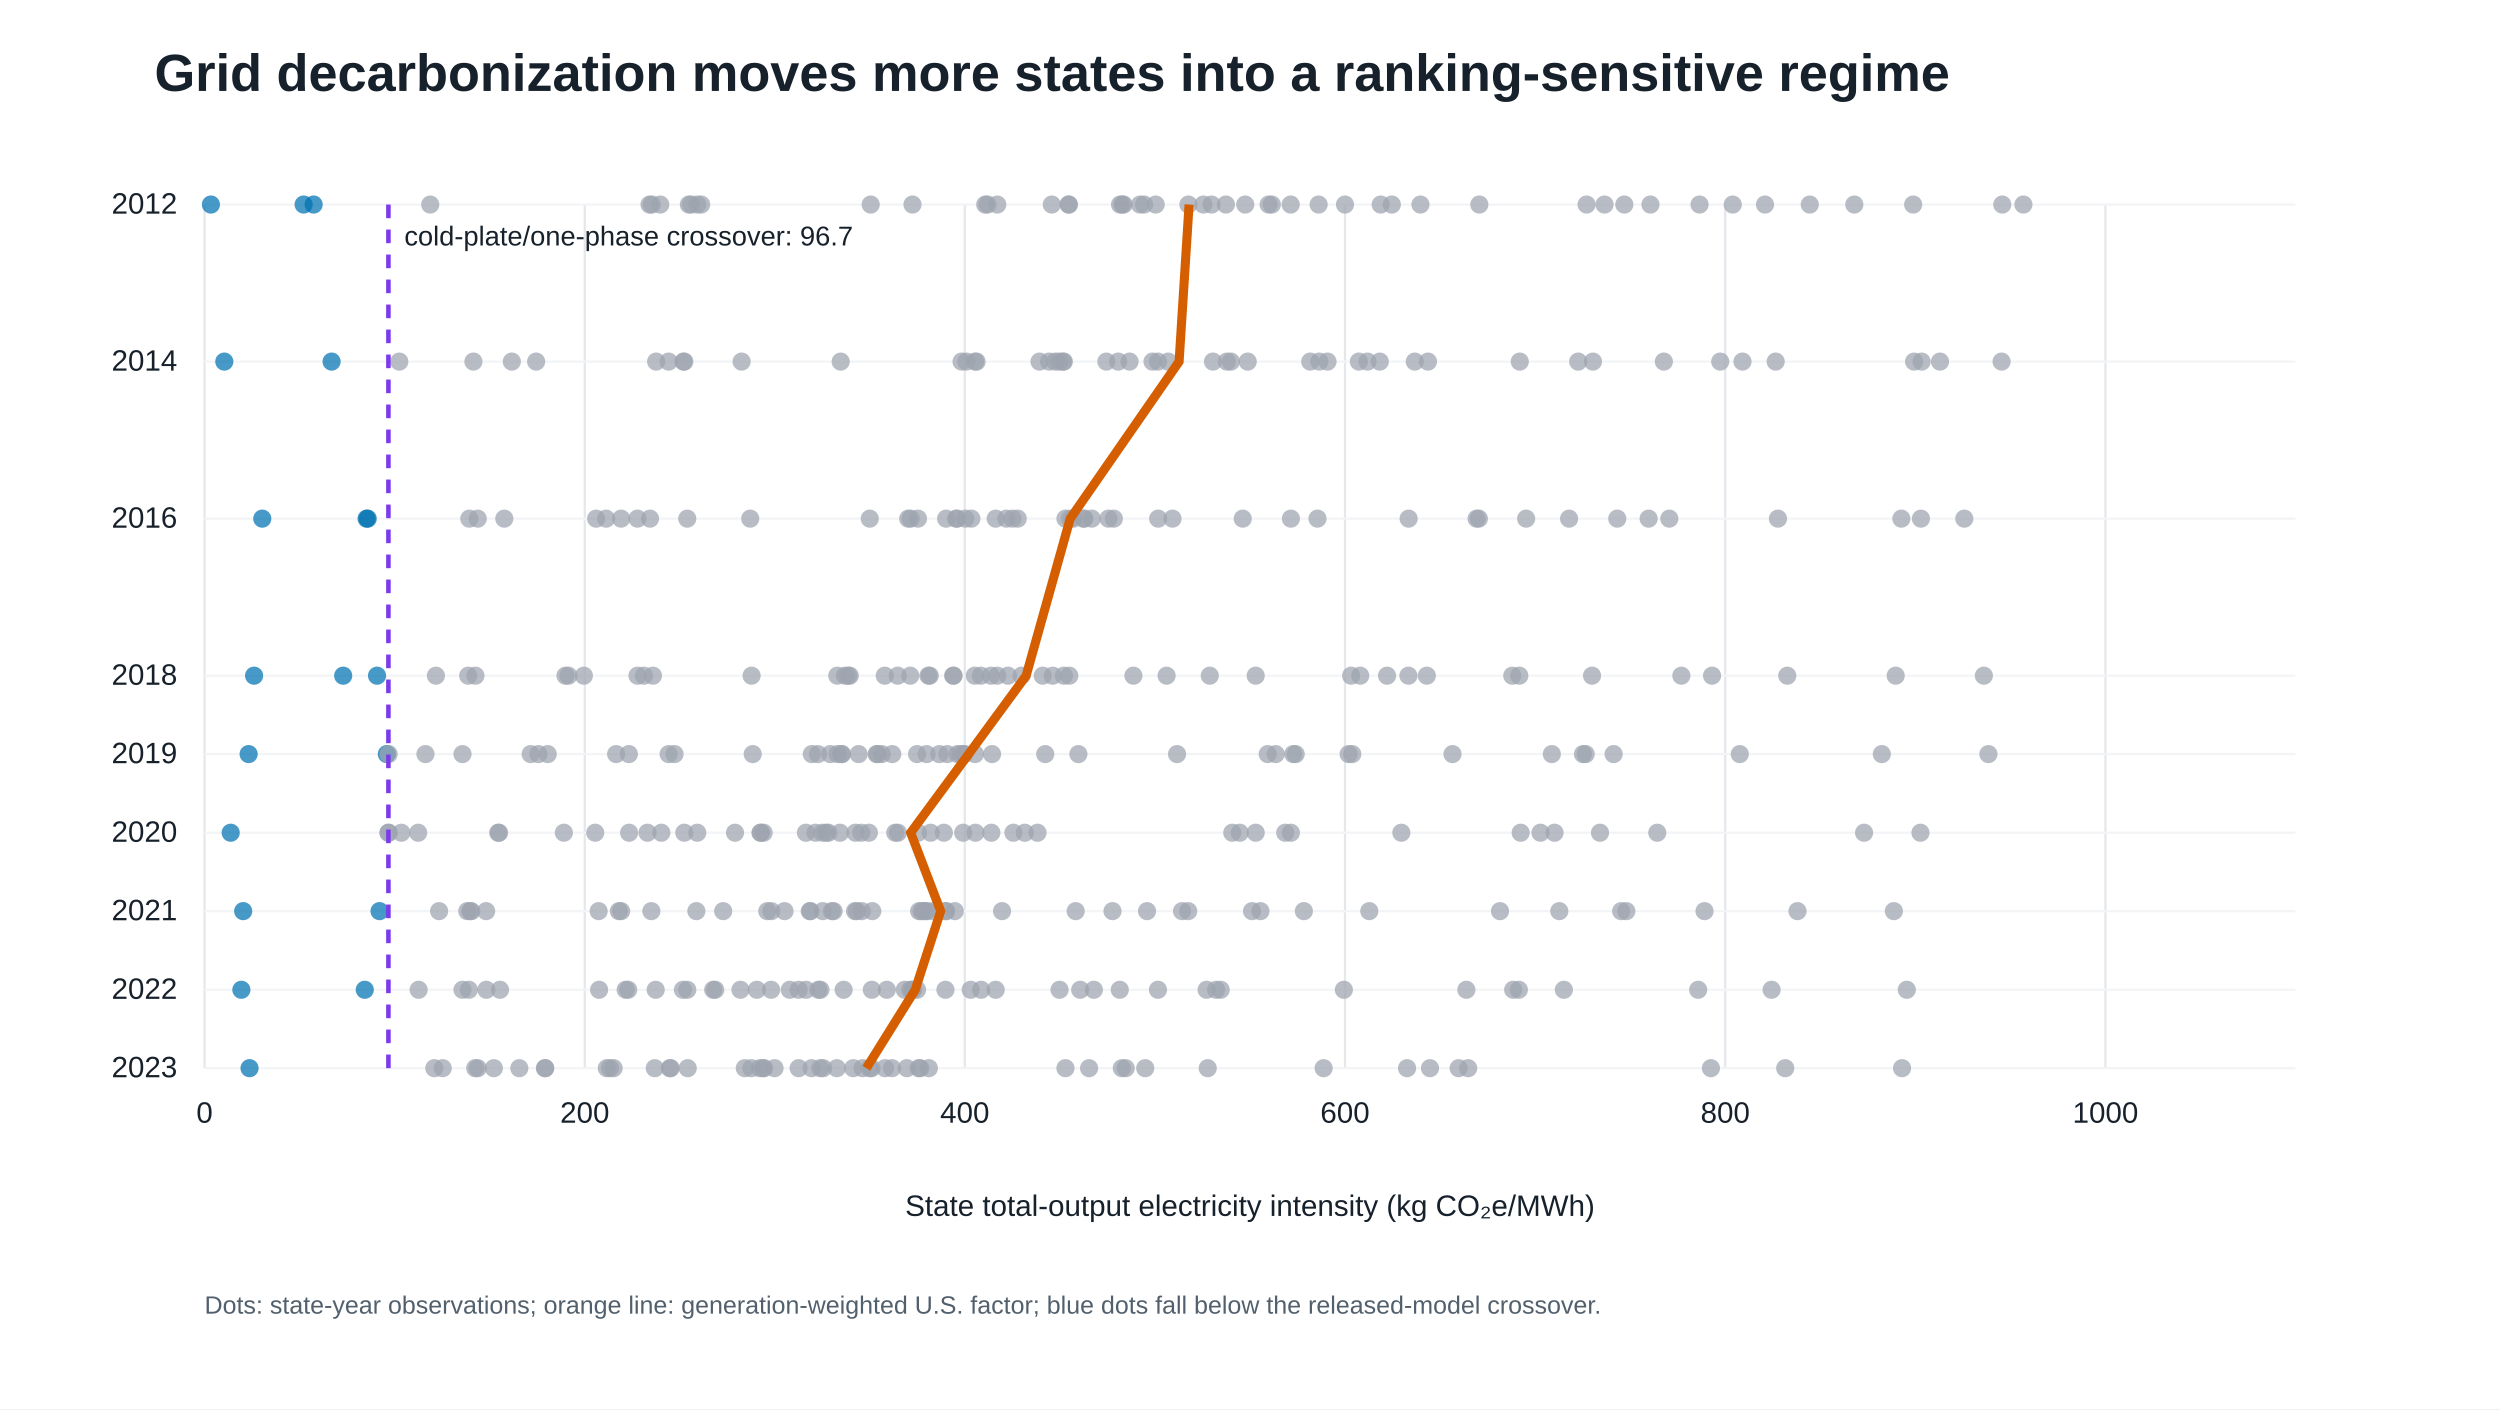
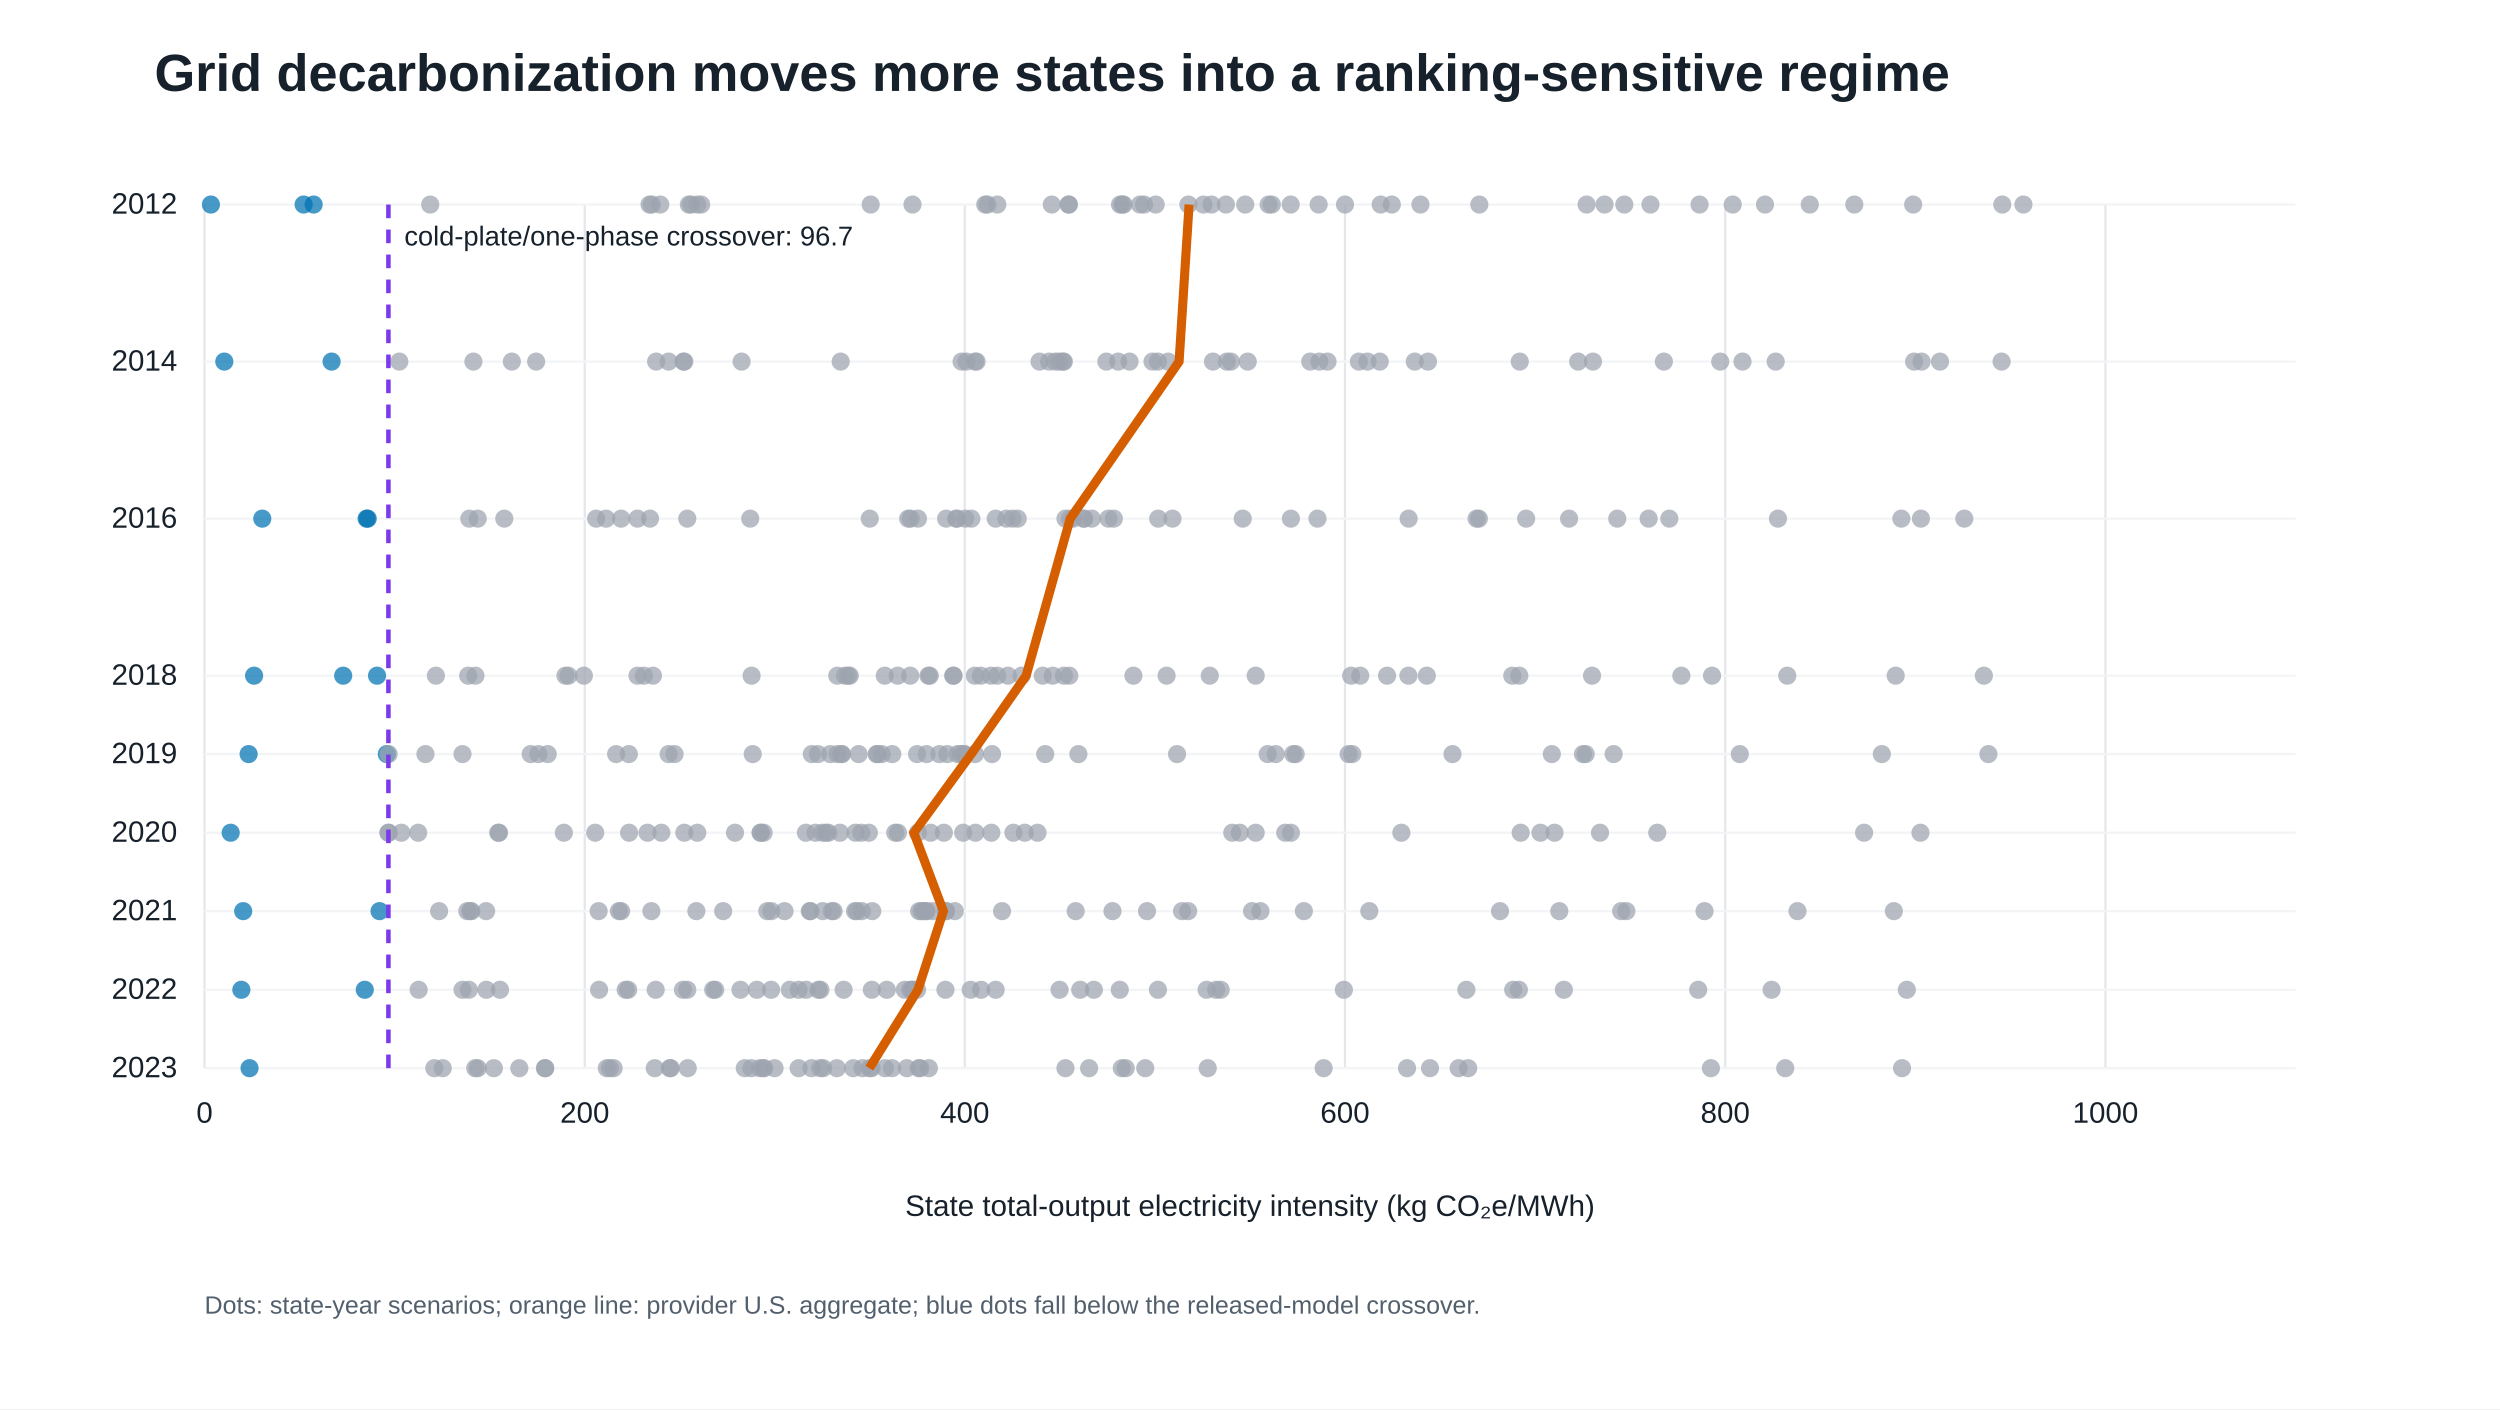
<svg xmlns="http://www.w3.org/2000/svg" width="1100" height="620" viewBox="0 0 1100 620" role="img" aria-label="Grid decarbonization moves more states into a ranking-sensitive regime">
  <style>text{font-family:Arial,sans-serif;fill:#17212b}.title{font-size:23px;font-weight:700}.axis{font-size:13px}.label{font-size:12px}.note{font-size:11px;fill:#52606d}</style>
  <rect width="100%" height="100%" fill="white" />
  <text class="title" x="68" y="40">Grid decarbonization moves more states into a ranking-sensitive regime</text>
  <line x1="90.0" y1="90" x2="90.0" y2="470" stroke="#E5E7EB" />
  <text class="axis" x="90.0" y="494" text-anchor="middle">0</text>
  <line x1="257.3" y1="90" x2="257.3" y2="470" stroke="#E5E7EB" />
  <text class="axis" x="257.3" y="494" text-anchor="middle">200</text>
  <line x1="424.5" y1="90" x2="424.5" y2="470" stroke="#E5E7EB" />
  <text class="axis" x="424.5" y="494" text-anchor="middle">400</text>
  <line x1="591.8" y1="90" x2="591.8" y2="470" stroke="#E5E7EB" />
  <text class="axis" x="591.8" y="494" text-anchor="middle">600</text>
  <line x1="759.1" y1="90" x2="759.1" y2="470" stroke="#E5E7EB" />
  <text class="axis" x="759.1" y="494" text-anchor="middle">800</text>
  <line x1="926.4" y1="90" x2="926.4" y2="470" stroke="#E5E7EB" />
  <text class="axis" x="926.4" y="494" text-anchor="middle">1000</text>
  <line x1="90" y1="90.0" x2="1010" y2="90.0" stroke="#F3F4F6" />
  <text class="axis" x="78" y="94.0" text-anchor="end">2012</text>
  <line x1="90" y1="159.1" x2="1010" y2="159.1" stroke="#F3F4F6" />
  <text class="axis" x="78" y="163.1" text-anchor="end">2014</text>
  <line x1="90" y1="228.2" x2="1010" y2="228.2" stroke="#F3F4F6" />
  <text class="axis" x="78" y="232.2" text-anchor="end">2016</text>
  <line x1="90" y1="297.3" x2="1010" y2="297.3" stroke="#F3F4F6" />
  <text class="axis" x="78" y="301.3" text-anchor="end">2018</text>
  <line x1="90" y1="331.8" x2="1010" y2="331.8" stroke="#F3F4F6" />
  <text class="axis" x="78" y="335.8" text-anchor="end">2019</text>
  <line x1="90" y1="366.4" x2="1010" y2="366.4" stroke="#F3F4F6" />
  <text class="axis" x="78" y="370.4" text-anchor="end">2020</text>
  <line x1="90" y1="400.9" x2="1010" y2="400.9" stroke="#F3F4F6" />
  <text class="axis" x="78" y="404.9" text-anchor="end">2021</text>
  <line x1="90" y1="435.5" x2="1010" y2="435.5" stroke="#F3F4F6" />
  <text class="axis" x="78" y="439.5" text-anchor="end">2022</text>
  <line x1="90" y1="470.0" x2="1010" y2="470.0" stroke="#F3F4F6" />
  <text class="axis" x="78" y="474.0" text-anchor="end">2023</text>
  <circle cx="503.4" cy="90.0" r="4" fill="#9CA3AF" opacity="0.72" />
  <circle cx="470.2" cy="90.0" r="4" fill="#9CA3AF" opacity="0.72" />
  <circle cx="559.6" cy="90.0" r="4" fill="#9CA3AF" opacity="0.72" />
  <circle cx="493.8" cy="90.0" r="4" fill="#9CA3AF" opacity="0.72" />
  <circle cx="308.5" cy="90.0" r="4" fill="#9CA3AF" opacity="0.72" />
  <circle cx="726.2" cy="90.0" r="4" fill="#9CA3AF" opacity="0.72" />
  <circle cx="290.5" cy="90.0" r="4" fill="#9CA3AF" opacity="0.72" />
  <circle cx="558.2" cy="90.0" r="4" fill="#9CA3AF" opacity="0.72" />
  <circle cx="567.9" cy="90.0" r="4" fill="#9CA3AF" opacity="0.72" />
  <circle cx="522.9" cy="90.0" r="4" fill="#9CA3AF" opacity="0.72" />
  <circle cx="501.6" cy="90.0" r="4" fill="#9CA3AF" opacity="0.72" />
  <circle cx="650.9" cy="90.0" r="4" fill="#9CA3AF" opacity="0.72" />
  <circle cx="625.0" cy="90.0" r="4" fill="#9CA3AF" opacity="0.72" />
  <circle cx="133.6" cy="90.0" r="4" fill="#0072B2" opacity="0.72" />
  <circle cx="470.3" cy="90.0" r="4" fill="#9CA3AF" opacity="0.72" />
  <circle cx="815.9" cy="90.0" r="4" fill="#9CA3AF" opacity="0.72" />
  <circle cx="698.1" cy="90.0" r="4" fill="#9CA3AF" opacity="0.72" />
  <circle cx="881.0" cy="90.0" r="4" fill="#9CA3AF" opacity="0.72" />
  <circle cx="529.5" cy="90.0" r="4" fill="#9CA3AF" opacity="0.72" />
  <circle cx="433.5" cy="90.0" r="4" fill="#9CA3AF" opacity="0.72" />
  <circle cx="539.4" cy="90.0" r="4" fill="#9CA3AF" opacity="0.72" />
  <circle cx="306.8" cy="90.0" r="4" fill="#9CA3AF" opacity="0.72" />
  <circle cx="591.8" cy="90.0" r="4" fill="#9CA3AF" opacity="0.72" />
  <circle cx="533.1" cy="90.0" r="4" fill="#9CA3AF" opacity="0.72" />
  <circle cx="747.8" cy="90.0" r="4" fill="#9CA3AF" opacity="0.72" />
  <circle cx="462.8" cy="90.0" r="4" fill="#9CA3AF" opacity="0.72" />
  <circle cx="580.2" cy="90.0" r="4" fill="#9CA3AF" opacity="0.72" />
  <circle cx="492.8" cy="90.0" r="4" fill="#9CA3AF" opacity="0.72" />
  <circle cx="796.3" cy="90.0" r="4" fill="#9CA3AF" opacity="0.72" />
  <circle cx="714.7" cy="90.0" r="4" fill="#9CA3AF" opacity="0.72" />
  <circle cx="285.8" cy="90.0" r="4" fill="#9CA3AF" opacity="0.72" />
  <circle cx="286.8" cy="90.0" r="4" fill="#9CA3AF" opacity="0.72" />
  <circle cx="762.4" cy="90.0" r="4" fill="#9CA3AF" opacity="0.72" />
  <circle cx="438.8" cy="90.0" r="4" fill="#9CA3AF" opacity="0.72" />
  <circle cx="304.1" cy="90.0" r="4" fill="#9CA3AF" opacity="0.72" />
  <circle cx="706.0" cy="90.0" r="4" fill="#9CA3AF" opacity="0.72" />
  <circle cx="612.4" cy="90.0" r="4" fill="#9CA3AF" opacity="0.72" />
  <circle cx="189.3" cy="90.0" r="4" fill="#9CA3AF" opacity="0.72" />
  <circle cx="494.4" cy="90.0" r="4" fill="#9CA3AF" opacity="0.72" />
  <circle cx="434.5" cy="90.0" r="4" fill="#9CA3AF" opacity="0.72" />
  <circle cx="383.1" cy="90.0" r="4" fill="#9CA3AF" opacity="0.72" />
  <circle cx="303.1" cy="90.0" r="4" fill="#9CA3AF" opacity="0.72" />
  <circle cx="508.5" cy="90.0" r="4" fill="#9CA3AF" opacity="0.72" />
  <circle cx="547.9" cy="90.0" r="4" fill="#9CA3AF" opacity="0.72" />
  <circle cx="776.6" cy="90.0" r="4" fill="#9CA3AF" opacity="0.72" />
  <circle cx="401.5" cy="90.0" r="4" fill="#9CA3AF" opacity="0.72" />
  <circle cx="92.8" cy="90.0" r="4" fill="#0072B2" opacity="0.72" />
  <circle cx="138.0" cy="90.0" r="4" fill="#0072B2" opacity="0.72" />
  <circle cx="607.5" cy="90.0" r="4" fill="#9CA3AF" opacity="0.72" />
  <circle cx="841.8" cy="90.0" r="4" fill="#9CA3AF" opacity="0.72" />
  <circle cx="890.3" cy="90.0" r="4" fill="#9CA3AF" opacity="0.72" />
  <circle cx="423.1" cy="159.1" r="4" fill="#9CA3AF" opacity="0.72" />
  <circle cx="492.0" cy="159.1" r="4" fill="#9CA3AF" opacity="0.72" />
  <circle cx="580.5" cy="159.1" r="4" fill="#9CA3AF" opacity="0.72" />
  <circle cx="514.0" cy="159.1" r="4" fill="#9CA3AF" opacity="0.72" />
  <circle cx="300.7" cy="159.1" r="4" fill="#9CA3AF" opacity="0.72" />
  <circle cx="694.4" cy="159.1" r="4" fill="#9CA3AF" opacity="0.72" />
  <circle cx="294.2" cy="159.1" r="4" fill="#9CA3AF" opacity="0.72" />
  <circle cx="539.8" cy="159.1" r="4" fill="#9CA3AF" opacity="0.72" />
  <circle cx="486.8" cy="159.1" r="4" fill="#9CA3AF" opacity="0.72" />
  <circle cx="507.1" cy="159.1" r="4" fill="#9CA3AF" opacity="0.72" />
  <circle cx="509.5" cy="159.1" r="4" fill="#9CA3AF" opacity="0.72" />
  <circle cx="597.9" cy="159.1" r="4" fill="#9CA3AF" opacity="0.72" />
  <circle cx="601.7" cy="159.1" r="4" fill="#9CA3AF" opacity="0.72" />
  <circle cx="145.9" cy="159.1" r="4" fill="#0072B2" opacity="0.72" />
  <circle cx="468.1" cy="159.1" r="4" fill="#9CA3AF" opacity="0.72" />
  <circle cx="842.2" cy="159.1" r="4" fill="#9CA3AF" opacity="0.72" />
  <circle cx="628.3" cy="159.1" r="4" fill="#9CA3AF" opacity="0.72" />
  <circle cx="880.7" cy="159.1" r="4" fill="#9CA3AF" opacity="0.72" />
  <circle cx="461.6" cy="159.1" r="4" fill="#9CA3AF" opacity="0.72" />
  <circle cx="429.7" cy="159.1" r="4" fill="#9CA3AF" opacity="0.72" />
  <circle cx="533.7" cy="159.1" r="4" fill="#9CA3AF" opacity="0.72" />
  <circle cx="225.2" cy="159.1" r="4" fill="#9CA3AF" opacity="0.72" />
  <circle cx="576.5" cy="159.1" r="4" fill="#9CA3AF" opacity="0.72" />
  <circle cx="549.0" cy="159.1" r="4" fill="#9CA3AF" opacity="0.72" />
  <circle cx="756.9" cy="159.1" r="4" fill="#9CA3AF" opacity="0.72" />
  <circle cx="466.1" cy="159.1" r="4" fill="#9CA3AF" opacity="0.72" />
  <circle cx="584.1" cy="159.1" r="4" fill="#9CA3AF" opacity="0.72" />
  <circle cx="464.3" cy="159.1" r="4" fill="#9CA3AF" opacity="0.72" />
  <circle cx="781.3" cy="159.1" r="4" fill="#9CA3AF" opacity="0.72" />
  <circle cx="622.5" cy="159.1" r="4" fill="#9CA3AF" opacity="0.72" />
  <circle cx="235.9" cy="159.1" r="4" fill="#9CA3AF" opacity="0.72" />
  <circle cx="301.1" cy="159.1" r="4" fill="#9CA3AF" opacity="0.72" />
  <circle cx="732.1" cy="159.1" r="4" fill="#9CA3AF" opacity="0.72" />
  <circle cx="457.4" cy="159.1" r="4" fill="#9CA3AF" opacity="0.72" />
  <circle cx="288.7" cy="159.1" r="4" fill="#9CA3AF" opacity="0.72" />
  <circle cx="700.9" cy="159.1" r="4" fill="#9CA3AF" opacity="0.72" />
  <circle cx="607.1" cy="159.1" r="4" fill="#9CA3AF" opacity="0.72" />
  <circle cx="208.3" cy="159.1" r="4" fill="#9CA3AF" opacity="0.72" />
  <circle cx="467.7" cy="159.1" r="4" fill="#9CA3AF" opacity="0.72" />
  <circle cx="429.0" cy="159.1" r="4" fill="#9CA3AF" opacity="0.72" />
  <circle cx="369.9" cy="159.1" r="4" fill="#9CA3AF" opacity="0.72" />
  <circle cx="326.3" cy="159.1" r="4" fill="#9CA3AF" opacity="0.72" />
  <circle cx="497.0" cy="159.1" r="4" fill="#9CA3AF" opacity="0.72" />
  <circle cx="541.6" cy="159.1" r="4" fill="#9CA3AF" opacity="0.72" />
  <circle cx="766.7" cy="159.1" r="4" fill="#9CA3AF" opacity="0.72" />
  <circle cx="425.2" cy="159.1" r="4" fill="#9CA3AF" opacity="0.72" />
  <circle cx="98.7" cy="159.1" r="4" fill="#0072B2" opacity="0.72" />
  <circle cx="175.7" cy="159.1" r="4" fill="#9CA3AF" opacity="0.72" />
  <circle cx="668.7" cy="159.1" r="4" fill="#9CA3AF" opacity="0.72" />
  <circle cx="845.5" cy="159.1" r="4" fill="#9CA3AF" opacity="0.72" />
  <circle cx="853.6" cy="159.1" r="4" fill="#9CA3AF" opacity="0.72" />
  <circle cx="442.8" cy="228.2" r="4" fill="#9CA3AF" opacity="0.72" />
  <circle cx="438.1" cy="228.2" r="4" fill="#9CA3AF" opacity="0.72" />
  <circle cx="515.9" cy="228.2" r="4" fill="#9CA3AF" opacity="0.72" />
  <circle cx="445.5" cy="228.2" r="4" fill="#9CA3AF" opacity="0.72" />
  <circle cx="262.3" cy="228.2" r="4" fill="#9CA3AF" opacity="0.72" />
  <circle cx="650.7" cy="228.2" r="4" fill="#9CA3AF" opacity="0.72" />
  <circle cx="280.5" cy="228.2" r="4" fill="#9CA3AF" opacity="0.72" />
  <circle cx="273.3" cy="228.2" r="4" fill="#9CA3AF" opacity="0.72" />
  <circle cx="427.4" cy="228.2" r="4" fill="#9CA3AF" opacity="0.72" />
  <circle cx="480.4" cy="228.2" r="4" fill="#9CA3AF" opacity="0.72" />
  <circle cx="472.2" cy="228.2" r="4" fill="#9CA3AF" opacity="0.72" />
  <circle cx="671.5" cy="228.2" r="4" fill="#9CA3AF" opacity="0.72" />
  <circle cx="470.8" cy="228.2" r="4" fill="#9CA3AF" opacity="0.72" />
  <circle cx="161.8" cy="228.2" r="4" fill="#0072B2" opacity="0.72" />
  <circle cx="399.6" cy="228.2" r="4" fill="#9CA3AF" opacity="0.72" />
  <circle cx="782.3" cy="228.2" r="4" fill="#9CA3AF" opacity="0.72" />
  <circle cx="546.8" cy="228.2" r="4" fill="#9CA3AF" opacity="0.72" />
  <circle cx="836.6" cy="228.2" r="4" fill="#9CA3AF" opacity="0.72" />
  <circle cx="424.7" cy="228.2" r="4" fill="#9CA3AF" opacity="0.72" />
  <circle cx="403.9" cy="228.2" r="4" fill="#9CA3AF" opacity="0.72" />
  <circle cx="476.7" cy="228.2" r="4" fill="#9CA3AF" opacity="0.72" />
  <circle cx="221.9" cy="228.2" r="4" fill="#9CA3AF" opacity="0.72" />
  <circle cx="509.6" cy="228.2" r="4" fill="#9CA3AF" opacity="0.72" />
  <circle cx="477.1" cy="228.2" r="4" fill="#9CA3AF" opacity="0.72" />
  <circle cx="734.5" cy="228.2" r="4" fill="#9CA3AF" opacity="0.72" />
  <circle cx="447.8" cy="228.2" r="4" fill="#9CA3AF" opacity="0.72" />
  <circle cx="568.0" cy="228.2" r="4" fill="#9CA3AF" opacity="0.72" />
  <circle cx="421.1" cy="228.2" r="4" fill="#9CA3AF" opacity="0.72" />
  <circle cx="725.4" cy="228.2" r="4" fill="#9CA3AF" opacity="0.72" />
  <circle cx="579.7" cy="228.2" r="4" fill="#9CA3AF" opacity="0.72" />
  <circle cx="210.2" cy="228.2" r="4" fill="#9CA3AF" opacity="0.72" />
  <circle cx="302.4" cy="228.2" r="4" fill="#9CA3AF" opacity="0.72" />
  <circle cx="690.4" cy="228.2" r="4" fill="#9CA3AF" opacity="0.72" />
  <circle cx="382.7" cy="228.2" r="4" fill="#9CA3AF" opacity="0.72" />
  <circle cx="266.7" cy="228.2" r="4" fill="#9CA3AF" opacity="0.72" />
  <circle cx="649.7" cy="228.2" r="4" fill="#9CA3AF" opacity="0.72" />
  <circle cx="487.7" cy="228.2" r="4" fill="#9CA3AF" opacity="0.72" />
  <circle cx="206.5" cy="228.2" r="4" fill="#9CA3AF" opacity="0.72" />
  <circle cx="416.3" cy="228.2" r="4" fill="#9CA3AF" opacity="0.72" />
  <circle cx="420.7" cy="228.2" r="4" fill="#9CA3AF" opacity="0.72" />
  <circle cx="330.1" cy="228.2" r="4" fill="#9CA3AF" opacity="0.72" />
  <circle cx="286.0" cy="228.2" r="4" fill="#9CA3AF" opacity="0.72" />
  <circle cx="468.8" cy="228.2" r="4" fill="#9CA3AF" opacity="0.72" />
  <circle cx="490.1" cy="228.2" r="4" fill="#9CA3AF" opacity="0.72" />
  <circle cx="711.6" cy="228.2" r="4" fill="#9CA3AF" opacity="0.72" />
  <circle cx="400.7" cy="228.2" r="4" fill="#9CA3AF" opacity="0.72" />
  <circle cx="115.4" cy="228.2" r="4" fill="#0072B2" opacity="0.72" />
  <circle cx="161.3" cy="228.2" r="4" fill="#0072B2" opacity="0.72" />
  <circle cx="619.8" cy="228.2" r="4" fill="#9CA3AF" opacity="0.72" />
  <circle cx="845.2" cy="228.2" r="4" fill="#9CA3AF" opacity="0.72" />
  <circle cx="864.3" cy="228.2" r="4" fill="#9CA3AF" opacity="0.72" />
  <circle cx="436.0" cy="297.3" r="4" fill="#9CA3AF" opacity="0.72" />
  <circle cx="419.4" cy="297.3" r="4" fill="#9CA3AF" opacity="0.72" />
  <circle cx="552.5" cy="297.3" r="4" fill="#9CA3AF" opacity="0.72" />
  <circle cx="458.8" cy="297.3" r="4" fill="#9CA3AF" opacity="0.72" />
  <circle cx="250.1" cy="297.3" r="4" fill="#9CA3AF" opacity="0.72" />
  <circle cx="610.3" cy="297.3" r="4" fill="#9CA3AF" opacity="0.72" />
  <circle cx="283.3" cy="297.3" r="4" fill="#9CA3AF" opacity="0.72" />
  <circle cx="256.9" cy="297.3" r="4" fill="#9CA3AF" opacity="0.72" />
  <circle cx="431.6" cy="297.3" r="4" fill="#9CA3AF" opacity="0.72" />
  <circle cx="449.5" cy="297.3" r="4" fill="#9CA3AF" opacity="0.72" />
  <circle cx="443.5" cy="297.3" r="4" fill="#9CA3AF" opacity="0.72" />
  <circle cx="668.5" cy="297.3" r="4" fill="#9CA3AF" opacity="0.72" />
  <circle cx="498.7" cy="297.3" r="4" fill="#9CA3AF" opacity="0.72" />
  <circle cx="151.0" cy="297.3" r="4" fill="#0072B2" opacity="0.72" />
  <circle cx="400.5" cy="297.3" r="4" fill="#9CA3AF" opacity="0.72" />
  <circle cx="753.3" cy="297.3" r="4" fill="#9CA3AF" opacity="0.72" />
  <circle cx="468.1" cy="297.3" r="4" fill="#9CA3AF" opacity="0.72" />
  <circle cx="786.4" cy="297.3" r="4" fill="#9CA3AF" opacity="0.72" />
  <circle cx="408.5" cy="297.3" r="4" fill="#9CA3AF" opacity="0.72" />
  <circle cx="368.4" cy="297.3" r="4" fill="#9CA3AF" opacity="0.72" />
  <circle cx="409.1" cy="297.3" r="4" fill="#9CA3AF" opacity="0.72" />
  <circle cx="191.8" cy="297.3" r="4" fill="#9CA3AF" opacity="0.72" />
  <circle cx="513.3" cy="297.3" r="4" fill="#9CA3AF" opacity="0.72" />
  <circle cx="470.5" cy="297.3" r="4" fill="#9CA3AF" opacity="0.72" />
  <circle cx="739.8" cy="297.3" r="4" fill="#9CA3AF" opacity="0.72" />
  <circle cx="438.8" cy="297.3" r="4" fill="#9CA3AF" opacity="0.72" />
  <circle cx="532.3" cy="297.3" r="4" fill="#9CA3AF" opacity="0.72" />
  <circle cx="395.0" cy="297.3" r="4" fill="#9CA3AF" opacity="0.72" />
  <circle cx="665.4" cy="297.3" r="4" fill="#9CA3AF" opacity="0.72" />
  <circle cx="627.8" cy="297.3" r="4" fill="#9CA3AF" opacity="0.72" />
  <circle cx="206.0" cy="297.3" r="4" fill="#9CA3AF" opacity="0.72" />
  <circle cx="280.5" cy="297.3" r="4" fill="#9CA3AF" opacity="0.72" />
  <circle cx="598.5" cy="297.3" r="4" fill="#9CA3AF" opacity="0.72" />
  <circle cx="373.2" cy="297.3" r="4" fill="#9CA3AF" opacity="0.72" />
  <circle cx="248.8" cy="297.3" r="4" fill="#9CA3AF" opacity="0.72" />
  <circle cx="594.5" cy="297.3" r="4" fill="#9CA3AF" opacity="0.72" />
  <circle cx="428.9" cy="297.3" r="4" fill="#9CA3AF" opacity="0.72" />
  <circle cx="209.2" cy="297.3" r="4" fill="#9CA3AF" opacity="0.72" />
  <circle cx="389.3" cy="297.3" r="4" fill="#9CA3AF" opacity="0.72" />
  <circle cx="419.6" cy="297.3" r="4" fill="#9CA3AF" opacity="0.72" />
  <circle cx="330.7" cy="297.3" r="4" fill="#9CA3AF" opacity="0.72" />
  <circle cx="287.3" cy="297.3" r="4" fill="#9CA3AF" opacity="0.72" />
  <circle cx="373.9" cy="297.3" r="4" fill="#9CA3AF" opacity="0.72" />
  <circle cx="463.2" cy="297.3" r="4" fill="#9CA3AF" opacity="0.72" />
  <circle cx="700.5" cy="297.3" r="4" fill="#9CA3AF" opacity="0.72" />
  <circle cx="371.8" cy="297.3" r="4" fill="#9CA3AF" opacity="0.72" />
  <circle cx="111.8" cy="297.3" r="4" fill="#0072B2" opacity="0.72" />
  <circle cx="165.9" cy="297.3" r="4" fill="#0072B2" opacity="0.72" />
  <circle cx="619.7" cy="297.3" r="4" fill="#9CA3AF" opacity="0.72" />
  <circle cx="834.1" cy="297.3" r="4" fill="#9CA3AF" opacity="0.72" />
  <circle cx="872.9" cy="297.3" r="4" fill="#9CA3AF" opacity="0.72" />
  <circle cx="459.9" cy="331.8" r="4" fill="#9CA3AF" opacity="0.72" />
  <circle cx="388.0" cy="331.8" r="4" fill="#9CA3AF" opacity="0.72" />
  <circle cx="517.9" cy="331.8" r="4" fill="#9CA3AF" opacity="0.72" />
  <circle cx="421.3" cy="331.8" r="4" fill="#9CA3AF" opacity="0.72" />
  <circle cx="236.9" cy="331.8" r="4" fill="#9CA3AF" opacity="0.72" />
  <circle cx="595.0" cy="331.8" r="4" fill="#9CA3AF" opacity="0.72" />
  <circle cx="271.1" cy="331.8" r="4" fill="#9CA3AF" opacity="0.72" />
  <circle cx="392.6" cy="331.8" r="4" fill="#9CA3AF" opacity="0.72" />
  <circle cx="359.9" cy="331.8" r="4" fill="#9CA3AF" opacity="0.72" />
  <circle cx="422.8" cy="331.8" r="4" fill="#9CA3AF" opacity="0.72" />
  <circle cx="424.2" cy="331.8" r="4" fill="#9CA3AF" opacity="0.72" />
  <circle cx="682.8" cy="331.8" r="4" fill="#9CA3AF" opacity="0.72" />
  <circle cx="416.8" cy="331.8" r="4" fill="#9CA3AF" opacity="0.72" />
  <circle cx="170.2" cy="331.8" r="4" fill="#0072B2" opacity="0.72" />
  <circle cx="365.3" cy="331.8" r="4" fill="#9CA3AF" opacity="0.72" />
  <circle cx="710.0" cy="331.8" r="4" fill="#9CA3AF" opacity="0.72" />
  <circle cx="429.0" cy="331.8" r="4" fill="#9CA3AF" opacity="0.72" />
  <circle cx="765.5" cy="331.8" r="4" fill="#9CA3AF" opacity="0.72" />
  <circle cx="403.5" cy="331.8" r="4" fill="#9CA3AF" opacity="0.72" />
  <circle cx="386.1" cy="331.8" r="4" fill="#9CA3AF" opacity="0.72" />
  <circle cx="370.2" cy="331.8" r="4" fill="#9CA3AF" opacity="0.72" />
  <circle cx="171.0" cy="331.8" r="4" fill="#9CA3AF" opacity="0.72" />
  <circle cx="474.5" cy="331.8" r="4" fill="#9CA3AF" opacity="0.72" />
  <circle cx="424.2" cy="331.8" r="4" fill="#9CA3AF" opacity="0.72" />
  <circle cx="696.5" cy="331.8" r="4" fill="#9CA3AF" opacity="0.72" />
  <circle cx="407.7" cy="331.8" r="4" fill="#9CA3AF" opacity="0.72" />
  <circle cx="569.0" cy="331.8" r="4" fill="#9CA3AF" opacity="0.72" />
  <circle cx="385.7" cy="331.8" r="4" fill="#9CA3AF" opacity="0.72" />
  <circle cx="639.1" cy="331.8" r="4" fill="#9CA3AF" opacity="0.72" />
  <circle cx="570.1" cy="331.8" r="4" fill="#9CA3AF" opacity="0.72" />
  <circle cx="187.2" cy="331.8" r="4" fill="#9CA3AF" opacity="0.72" />
  <circle cx="296.8" cy="331.8" r="4" fill="#9CA3AF" opacity="0.72" />
  <circle cx="593.4" cy="331.8" r="4" fill="#9CA3AF" opacity="0.72" />
  <circle cx="370.5" cy="331.8" r="4" fill="#9CA3AF" opacity="0.72" />
  <circle cx="233.5" cy="331.8" r="4" fill="#9CA3AF" opacity="0.72" />
  <circle cx="561.3" cy="331.8" r="4" fill="#9CA3AF" opacity="0.72" />
  <circle cx="368.5" cy="331.8" r="4" fill="#9CA3AF" opacity="0.72" />
  <circle cx="241.0" cy="331.8" r="4" fill="#9CA3AF" opacity="0.72" />
  <circle cx="377.8" cy="331.8" r="4" fill="#9CA3AF" opacity="0.72" />
  <circle cx="413.3" cy="331.8" r="4" fill="#9CA3AF" opacity="0.72" />
  <circle cx="294.2" cy="331.8" r="4" fill="#9CA3AF" opacity="0.72" />
  <circle cx="276.7" cy="331.8" r="4" fill="#9CA3AF" opacity="0.72" />
  <circle cx="357.2" cy="331.8" r="4" fill="#9CA3AF" opacity="0.72" />
  <circle cx="436.5" cy="331.8" r="4" fill="#9CA3AF" opacity="0.72" />
  <circle cx="697.7" cy="331.8" r="4" fill="#9CA3AF" opacity="0.72" />
  <circle cx="331.2" cy="331.8" r="4" fill="#9CA3AF" opacity="0.72" />
  <circle cx="109.4" cy="331.8" r="4" fill="#0072B2" opacity="0.72" />
  <circle cx="203.5" cy="331.8" r="4" fill="#9CA3AF" opacity="0.72" />
  <circle cx="557.8" cy="331.8" r="4" fill="#9CA3AF" opacity="0.72" />
  <circle cx="828.0" cy="331.8" r="4" fill="#9CA3AF" opacity="0.72" />
  <circle cx="874.9" cy="331.8" r="4" fill="#9CA3AF" opacity="0.72" />
  <circle cx="456.5" cy="366.4" r="4" fill="#9CA3AF" opacity="0.72" />
  <circle cx="363.5" cy="366.4" r="4" fill="#9CA3AF" opacity="0.72" />
  <circle cx="450.9" cy="366.4" r="4" fill="#9CA3AF" opacity="0.72" />
  <circle cx="369.6" cy="366.4" r="4" fill="#9CA3AF" opacity="0.72" />
  <circle cx="261.9" cy="366.4" r="4" fill="#9CA3AF" opacity="0.72" />
  <circle cx="552.5" cy="366.4" r="4" fill="#9CA3AF" opacity="0.72" />
  <circle cx="291.0" cy="366.4" r="4" fill="#9CA3AF" opacity="0.72" />
  <circle cx="393.9" cy="366.4" r="4" fill="#9CA3AF" opacity="0.72" />
  <circle cx="376.4" cy="366.4" r="4" fill="#9CA3AF" opacity="0.72" />
  <circle cx="409.5" cy="366.4" r="4" fill="#9CA3AF" opacity="0.72" />
  <circle cx="364.5" cy="366.4" r="4" fill="#9CA3AF" opacity="0.72" />
  <circle cx="669.1" cy="366.4" r="4" fill="#9CA3AF" opacity="0.72" />
  <circle cx="323.4" cy="366.4" r="4" fill="#9CA3AF" opacity="0.72" />
  <circle cx="171.0" cy="366.4" r="4" fill="#9CA3AF" opacity="0.72" />
  <circle cx="301.1" cy="366.4" r="4" fill="#9CA3AF" opacity="0.72" />
  <circle cx="677.8" cy="366.4" r="4" fill="#9CA3AF" opacity="0.72" />
  <circle cx="395.1" cy="366.4" r="4" fill="#9CA3AF" opacity="0.72" />
  <circle cx="729.2" cy="366.4" r="4" fill="#9CA3AF" opacity="0.72" />
  <circle cx="379.0" cy="366.4" r="4" fill="#9CA3AF" opacity="0.72" />
  <circle cx="423.8" cy="366.4" r="4" fill="#9CA3AF" opacity="0.72" />
  <circle cx="334.8" cy="366.4" r="4" fill="#9CA3AF" opacity="0.72" />
  <circle cx="176.6" cy="366.4" r="4" fill="#9CA3AF" opacity="0.72" />
  <circle cx="445.9" cy="366.4" r="4" fill="#9CA3AF" opacity="0.72" />
  <circle cx="382.3" cy="366.4" r="4" fill="#9CA3AF" opacity="0.72" />
  <circle cx="704.0" cy="366.4" r="4" fill="#9CA3AF" opacity="0.72" />
  <circle cx="429.2" cy="366.4" r="4" fill="#9CA3AF" opacity="0.72" />
  <circle cx="436.2" cy="366.4" r="4" fill="#9CA3AF" opacity="0.72" />
  <circle cx="336.0" cy="366.4" r="4" fill="#9CA3AF" opacity="0.72" />
  <circle cx="616.6" cy="366.4" r="4" fill="#9CA3AF" opacity="0.72" />
  <circle cx="545.5" cy="366.4" r="4" fill="#9CA3AF" opacity="0.72" />
  <circle cx="184.0" cy="366.4" r="4" fill="#9CA3AF" opacity="0.72" />
  <circle cx="276.8" cy="366.4" r="4" fill="#9CA3AF" opacity="0.72" />
  <circle cx="568.0" cy="366.4" r="4" fill="#9CA3AF" opacity="0.72" />
  <circle cx="361.9" cy="366.4" r="4" fill="#9CA3AF" opacity="0.72" />
  <circle cx="248.1" cy="366.4" r="4" fill="#9CA3AF" opacity="0.72" />
  <circle cx="565.5" cy="366.4" r="4" fill="#9CA3AF" opacity="0.72" />
  <circle cx="358.8" cy="366.4" r="4" fill="#9CA3AF" opacity="0.72" />
  <circle cx="219.6" cy="366.4" r="4" fill="#9CA3AF" opacity="0.72" />
  <circle cx="354.6" cy="366.4" r="4" fill="#9CA3AF" opacity="0.72" />
  <circle cx="403.9" cy="366.4" r="4" fill="#9CA3AF" opacity="0.72" />
  <circle cx="284.9" cy="366.4" r="4" fill="#9CA3AF" opacity="0.72" />
  <circle cx="219.2" cy="366.4" r="4" fill="#9CA3AF" opacity="0.72" />
  <circle cx="306.8" cy="366.4" r="4" fill="#9CA3AF" opacity="0.72" />
  <circle cx="415.3" cy="366.4" r="4" fill="#9CA3AF" opacity="0.72" />
  <circle cx="684.0" cy="366.4" r="4" fill="#9CA3AF" opacity="0.72" />
  <circle cx="334.6" cy="366.4" r="4" fill="#9CA3AF" opacity="0.72" />
  <circle cx="101.5" cy="366.4" r="4" fill="#0072B2" opacity="0.72" />
  <circle cx="170.9" cy="366.4" r="4" fill="#9CA3AF" opacity="0.72" />
  <circle cx="542.2" cy="366.4" r="4" fill="#9CA3AF" opacity="0.72" />
  <circle cx="820.2" cy="366.4" r="4" fill="#9CA3AF" opacity="0.72" />
  <circle cx="845.0" cy="366.4" r="4" fill="#9CA3AF" opacity="0.72" />
  <circle cx="440.9" cy="400.9" r="4" fill="#9CA3AF" opacity="0.72" />
  <circle cx="376.2" cy="400.9" r="4" fill="#9CA3AF" opacity="0.72" />
  <circle cx="504.7" cy="400.9" r="4" fill="#9CA3AF" opacity="0.72" />
  <circle cx="366.0" cy="400.9" r="4" fill="#9CA3AF" opacity="0.72" />
  <circle cx="272.3" cy="400.9" r="4" fill="#9CA3AF" opacity="0.72" />
  <circle cx="554.6" cy="400.9" r="4" fill="#9CA3AF" opacity="0.72" />
  <circle cx="286.6" cy="400.9" r="4" fill="#9CA3AF" opacity="0.72" />
  <circle cx="337.6" cy="400.9" r="4" fill="#9CA3AF" opacity="0.72" />
  <circle cx="420.1" cy="400.9" r="4" fill="#9CA3AF" opacity="0.72" />
  <circle cx="407.7" cy="400.9" r="4" fill="#9CA3AF" opacity="0.72" />
  <circle cx="379.2" cy="400.9" r="4" fill="#9CA3AF" opacity="0.72" />
  <circle cx="660.0" cy="400.9" r="4" fill="#9CA3AF" opacity="0.72" />
  <circle cx="383.8" cy="400.9" r="4" fill="#9CA3AF" opacity="0.72" />
  <circle cx="193.2" cy="400.9" r="4" fill="#9CA3AF" opacity="0.72" />
  <circle cx="339.4" cy="400.9" r="4" fill="#9CA3AF" opacity="0.72" />
  <circle cx="713.3" cy="400.9" r="4" fill="#9CA3AF" opacity="0.72" />
  <circle cx="410.4" cy="400.9" r="4" fill="#9CA3AF" opacity="0.72" />
  <circle cx="750.0" cy="400.9" r="4" fill="#9CA3AF" opacity="0.72" />
  <circle cx="404.4" cy="400.9" r="4" fill="#9CA3AF" opacity="0.72" />
  <circle cx="416.1" cy="400.9" r="4" fill="#9CA3AF" opacity="0.72" />
  <circle cx="356.3" cy="400.9" r="4" fill="#9CA3AF" opacity="0.72" />
  <circle cx="207.4" cy="400.9" r="4" fill="#9CA3AF" opacity="0.72" />
  <circle cx="473.3" cy="400.9" r="4" fill="#9CA3AF" opacity="0.72" />
  <circle cx="405.5" cy="400.9" r="4" fill="#9CA3AF" opacity="0.72" />
  <circle cx="715.6" cy="400.9" r="4" fill="#9CA3AF" opacity="0.72" />
  <circle cx="407.3" cy="400.9" r="4" fill="#9CA3AF" opacity="0.72" />
  <circle cx="489.5" cy="400.9" r="4" fill="#9CA3AF" opacity="0.72" />
  <circle cx="345.2" cy="400.9" r="4" fill="#9CA3AF" opacity="0.72" />
  <circle cx="602.5" cy="400.9" r="4" fill="#9CA3AF" opacity="0.72" />
  <circle cx="520.1" cy="400.9" r="4" fill="#9CA3AF" opacity="0.72" />
  <circle cx="206.9" cy="400.9" r="4" fill="#9CA3AF" opacity="0.72" />
  <circle cx="273.3" cy="400.9" r="4" fill="#9CA3AF" opacity="0.72" />
  <circle cx="522.8" cy="400.9" r="4" fill="#9CA3AF" opacity="0.72" />
  <circle cx="362.0" cy="400.9" r="4" fill="#9CA3AF" opacity="0.72" />
  <circle cx="263.4" cy="400.9" r="4" fill="#9CA3AF" opacity="0.72" />
  <circle cx="550.9" cy="400.9" r="4" fill="#9CA3AF" opacity="0.72" />
  <circle cx="377.0" cy="400.9" r="4" fill="#9CA3AF" opacity="0.72" />
  <circle cx="213.9" cy="400.9" r="4" fill="#9CA3AF" opacity="0.72" />
  <circle cx="366.8" cy="400.9" r="4" fill="#9CA3AF" opacity="0.72" />
  <circle cx="406.2" cy="400.9" r="4" fill="#9CA3AF" opacity="0.72" />
  <circle cx="306.4" cy="400.9" r="4" fill="#9CA3AF" opacity="0.72" />
  <circle cx="205.6" cy="400.9" r="4" fill="#9CA3AF" opacity="0.72" />
  <circle cx="356.6" cy="400.9" r="4" fill="#9CA3AF" opacity="0.72" />
  <circle cx="416.3" cy="400.9" r="4" fill="#9CA3AF" opacity="0.72" />
  <circle cx="686.1" cy="400.9" r="4" fill="#9CA3AF" opacity="0.72" />
  <circle cx="318.2" cy="400.9" r="4" fill="#9CA3AF" opacity="0.72" />
  <circle cx="107.0" cy="400.9" r="4" fill="#0072B2" opacity="0.72" />
  <circle cx="167.0" cy="400.9" r="4" fill="#0072B2" opacity="0.72" />
  <circle cx="573.7" cy="400.9" r="4" fill="#9CA3AF" opacity="0.72" />
  <circle cx="833.3" cy="400.9" r="4" fill="#9CA3AF" opacity="0.72" />
  <circle cx="790.9" cy="400.9" r="4" fill="#9CA3AF" opacity="0.72" />
  <circle cx="438.1" cy="435.5" r="4" fill="#9CA3AF" opacity="0.72" />
  <circle cx="390.2" cy="435.5" r="4" fill="#9CA3AF" opacity="0.72" />
  <circle cx="492.7" cy="435.5" r="4" fill="#9CA3AF" opacity="0.72" />
  <circle cx="360.1" cy="435.5" r="4" fill="#9CA3AF" opacity="0.72" />
  <circle cx="263.6" cy="435.5" r="4" fill="#9CA3AF" opacity="0.72" />
  <circle cx="535.1" cy="435.5" r="4" fill="#9CA3AF" opacity="0.72" />
  <circle cx="288.5" cy="435.5" r="4" fill="#9CA3AF" opacity="0.72" />
  <circle cx="300.5" cy="435.5" r="4" fill="#9CA3AF" opacity="0.72" />
  <circle cx="431.7" cy="435.5" r="4" fill="#9CA3AF" opacity="0.72" />
  <circle cx="400.5" cy="435.5" r="4" fill="#9CA3AF" opacity="0.72" />
  <circle cx="371.2" cy="435.5" r="4" fill="#9CA3AF" opacity="0.72" />
  <circle cx="645.2" cy="435.5" r="4" fill="#9CA3AF" opacity="0.72" />
  <circle cx="325.8" cy="435.5" r="4" fill="#9CA3AF" opacity="0.72" />
  <circle cx="184.2" cy="435.5" r="4" fill="#9CA3AF" opacity="0.72" />
  <circle cx="314.7" cy="435.5" r="4" fill="#9CA3AF" opacity="0.72" />
  <circle cx="688.1" cy="435.5" r="4" fill="#9CA3AF" opacity="0.72" />
  <circle cx="403.5" cy="435.5" r="4" fill="#9CA3AF" opacity="0.72" />
  <circle cx="747.2" cy="435.5" r="4" fill="#9CA3AF" opacity="0.72" />
  <circle cx="401.3" cy="435.5" r="4" fill="#9CA3AF" opacity="0.72" />
  <circle cx="416.0" cy="435.5" r="4" fill="#9CA3AF" opacity="0.72" />
  <circle cx="333.0" cy="435.5" r="4" fill="#9CA3AF" opacity="0.72" />
  <circle cx="220.0" cy="435.5" r="4" fill="#9CA3AF" opacity="0.72" />
  <circle cx="475.3" cy="435.5" r="4" fill="#9CA3AF" opacity="0.72" />
  <circle cx="383.6" cy="435.5" r="4" fill="#9CA3AF" opacity="0.72" />
  <circle cx="665.8" cy="435.5" r="4" fill="#9CA3AF" opacity="0.72" />
  <circle cx="427.1" cy="435.5" r="4" fill="#9CA3AF" opacity="0.72" />
  <circle cx="481.3" cy="435.5" r="4" fill="#9CA3AF" opacity="0.72" />
  <circle cx="339.3" cy="435.5" r="4" fill="#9CA3AF" opacity="0.72" />
  <circle cx="591.3" cy="435.5" r="4" fill="#9CA3AF" opacity="0.72" />
  <circle cx="509.5" cy="435.5" r="4" fill="#9CA3AF" opacity="0.72" />
  <circle cx="206.3" cy="435.5" r="4" fill="#9CA3AF" opacity="0.72" />
  <circle cx="275.3" cy="435.5" r="4" fill="#9CA3AF" opacity="0.72" />
  <circle cx="466.2" cy="435.5" r="4" fill="#9CA3AF" opacity="0.72" />
  <circle cx="347.5" cy="435.5" r="4" fill="#9CA3AF" opacity="0.72" />
  <circle cx="276.4" cy="435.5" r="4" fill="#9CA3AF" opacity="0.72" />
  <circle cx="530.9" cy="435.5" r="4" fill="#9CA3AF" opacity="0.72" />
  <circle cx="351.4" cy="435.5" r="4" fill="#9CA3AF" opacity="0.72" />
  <circle cx="203.5" cy="435.5" r="4" fill="#9CA3AF" opacity="0.72" />
  <circle cx="361.0" cy="435.5" r="4" fill="#9CA3AF" opacity="0.72" />
  <circle cx="398.1" cy="435.5" r="4" fill="#9CA3AF" opacity="0.72" />
  <circle cx="302.4" cy="435.5" r="4" fill="#9CA3AF" opacity="0.72" />
  <circle cx="214.0" cy="435.5" r="4" fill="#9CA3AF" opacity="0.72" />
  <circle cx="354.7" cy="435.5" r="4" fill="#9CA3AF" opacity="0.72" />
  <circle cx="401.8" cy="435.5" r="4" fill="#9CA3AF" opacity="0.72" />
  <circle cx="668.3" cy="435.5" r="4" fill="#9CA3AF" opacity="0.72" />
  <circle cx="313.8" cy="435.5" r="4" fill="#9CA3AF" opacity="0.72" />
  <circle cx="106.2" cy="435.5" r="4" fill="#0072B2" opacity="0.72" />
  <circle cx="160.5" cy="435.5" r="4" fill="#0072B2" opacity="0.72" />
  <circle cx="537.1" cy="435.5" r="4" fill="#9CA3AF" opacity="0.72" />
  <circle cx="839.0" cy="435.5" r="4" fill="#9CA3AF" opacity="0.72" />
  <circle cx="779.5" cy="435.5" r="4" fill="#9CA3AF" opacity="0.72" />
  <circle cx="399.0" cy="470.0" r="4" fill="#9CA3AF" opacity="0.72" />
  <circle cx="360.9" cy="470.0" r="4" fill="#9CA3AF" opacity="0.72" />
  <circle cx="468.8" cy="470.0" r="4" fill="#9CA3AF" opacity="0.72" />
  <circle cx="351.4" cy="470.0" r="4" fill="#9CA3AF" opacity="0.72" />
  <circle cx="239.8" cy="470.0" r="4" fill="#9CA3AF" opacity="0.72" />
  <circle cx="503.9" cy="470.0" r="4" fill="#9CA3AF" opacity="0.72" />
  <circle cx="295.1" cy="470.0" r="4" fill="#9CA3AF" opacity="0.72" />
  <circle cx="239.9" cy="470.0" r="4" fill="#9CA3AF" opacity="0.72" />
  <circle cx="357.1" cy="470.0" r="4" fill="#9CA3AF" opacity="0.72" />
  <circle cx="389.4" cy="470.0" r="4" fill="#9CA3AF" opacity="0.72" />
  <circle cx="362.2" cy="470.0" r="4" fill="#9CA3AF" opacity="0.72" />
  <circle cx="619.1" cy="470.0" r="4" fill="#9CA3AF" opacity="0.72" />
  <circle cx="330.6" cy="470.0" r="4" fill="#9CA3AF" opacity="0.72" />
  <circle cx="209.1" cy="470.0" r="4" fill="#9CA3AF" opacity="0.72" />
  <circle cx="270.0" cy="470.0" r="4" fill="#9CA3AF" opacity="0.72" />
  <circle cx="646.0" cy="470.0" r="4" fill="#9CA3AF" opacity="0.72" />
  <circle cx="368.2" cy="470.0" r="4" fill="#9CA3AF" opacity="0.72" />
  <circle cx="752.8" cy="470.0" r="4" fill="#9CA3AF" opacity="0.72" />
  <circle cx="379.5" cy="470.0" r="4" fill="#9CA3AF" opacity="0.72" />
  <circle cx="404.9" cy="470.0" r="4" fill="#9CA3AF" opacity="0.72" />
  <circle cx="288.1" cy="470.0" r="4" fill="#9CA3AF" opacity="0.72" />
  <circle cx="210.2" cy="470.0" r="4" fill="#9CA3AF" opacity="0.72" />
  <circle cx="392.5" cy="470.0" r="4" fill="#9CA3AF" opacity="0.72" />
  <circle cx="375.4" cy="470.0" r="4" fill="#9CA3AF" opacity="0.72" />
  <circle cx="641.8" cy="470.0" r="4" fill="#9CA3AF" opacity="0.72" />
  <circle cx="404.2" cy="470.0" r="4" fill="#9CA3AF" opacity="0.72" />
  <circle cx="493.6" cy="470.0" r="4" fill="#9CA3AF" opacity="0.72" />
  <circle cx="327.7" cy="470.0" r="4" fill="#9CA3AF" opacity="0.72" />
  <circle cx="582.4" cy="470.0" r="4" fill="#9CA3AF" opacity="0.72" />
  <circle cx="479.2" cy="470.0" r="4" fill="#9CA3AF" opacity="0.72" />
  <circle cx="194.8" cy="470.0" r="4" fill="#9CA3AF" opacity="0.72" />
  <circle cx="268.4" cy="470.0" r="4" fill="#9CA3AF" opacity="0.72" />
  <circle cx="383.5" cy="470.0" r="4" fill="#9CA3AF" opacity="0.72" />
  <circle cx="334.3" cy="470.0" r="4" fill="#9CA3AF" opacity="0.72" />
  <circle cx="267.0" cy="470.0" r="4" fill="#9CA3AF" opacity="0.72" />
  <circle cx="495.3" cy="470.0" r="4" fill="#9CA3AF" opacity="0.72" />
  <circle cx="336.2" cy="470.0" r="4" fill="#9CA3AF" opacity="0.72" />
  <circle cx="228.5" cy="470.0" r="4" fill="#9CA3AF" opacity="0.72" />
  <circle cx="335.8" cy="470.0" r="4" fill="#9CA3AF" opacity="0.72" />
  <circle cx="408.7" cy="470.0" r="4" fill="#9CA3AF" opacity="0.72" />
  <circle cx="302.6" cy="470.0" r="4" fill="#9CA3AF" opacity="0.72" />
  <circle cx="217.3" cy="470.0" r="4" fill="#9CA3AF" opacity="0.72" />
  <circle cx="340.8" cy="470.0" r="4" fill="#9CA3AF" opacity="0.72" />
  <circle cx="382.6" cy="470.0" r="4" fill="#9CA3AF" opacity="0.72" />
  <circle cx="629.2" cy="470.0" r="4" fill="#9CA3AF" opacity="0.72" />
  <circle cx="294.7" cy="470.0" r="4" fill="#9CA3AF" opacity="0.72" />
  <circle cx="109.8" cy="470.0" r="4" fill="#0072B2" opacity="0.72" />
  <circle cx="191.1" cy="470.0" r="4" fill="#9CA3AF" opacity="0.72" />
  <circle cx="531.4" cy="470.0" r="4" fill="#9CA3AF" opacity="0.72" />
  <circle cx="836.9" cy="470.0" r="4" fill="#9CA3AF" opacity="0.72" />
  <circle cx="785.5" cy="470.0" r="4" fill="#9CA3AF" opacity="0.72" />
-   <polyline points="523.2,90.0 518.8,159.1 470.9,228.2 451.5,297.3 426.2,331.8 400.7,366.4 413.9,400.9 402.7,435.5 381.2,470.0" fill="none" stroke="#D55E00" stroke-width="4" />
+   <polyline points="523.2,90.0 518.8,159.1 470.9,228.2 451.5,297.3 427.3,331.8 402.1,366.4 415.1,400.9 403.9,435.5 382.5,470.0" fill="none" stroke="#D55E00" stroke-width="4" />
  <line x1="170.9" y1="90" x2="170.9" y2="470" stroke="#7C3AED" stroke-width="2" stroke-dasharray="6 5" />
  <text class="label" x="177.9" y="108">cold-plate/one-phase crossover: 96.7</text>
  <text class="axis" x="550" y="535" text-anchor="middle">State total-output electricity intensity (kg CO₂e/MWh)</text>
-   <text class="note" x="90" y="578">Dots: state-year observations; orange line: generation-weighted U.S. factor; blue dots fall below the released-model crossover.</text>
+   <text class="note" x="90" y="578">Dots: state-year scenarios; orange line: provider U.S. aggregate; blue dots fall below the released-model crossover.</text>
</svg>
